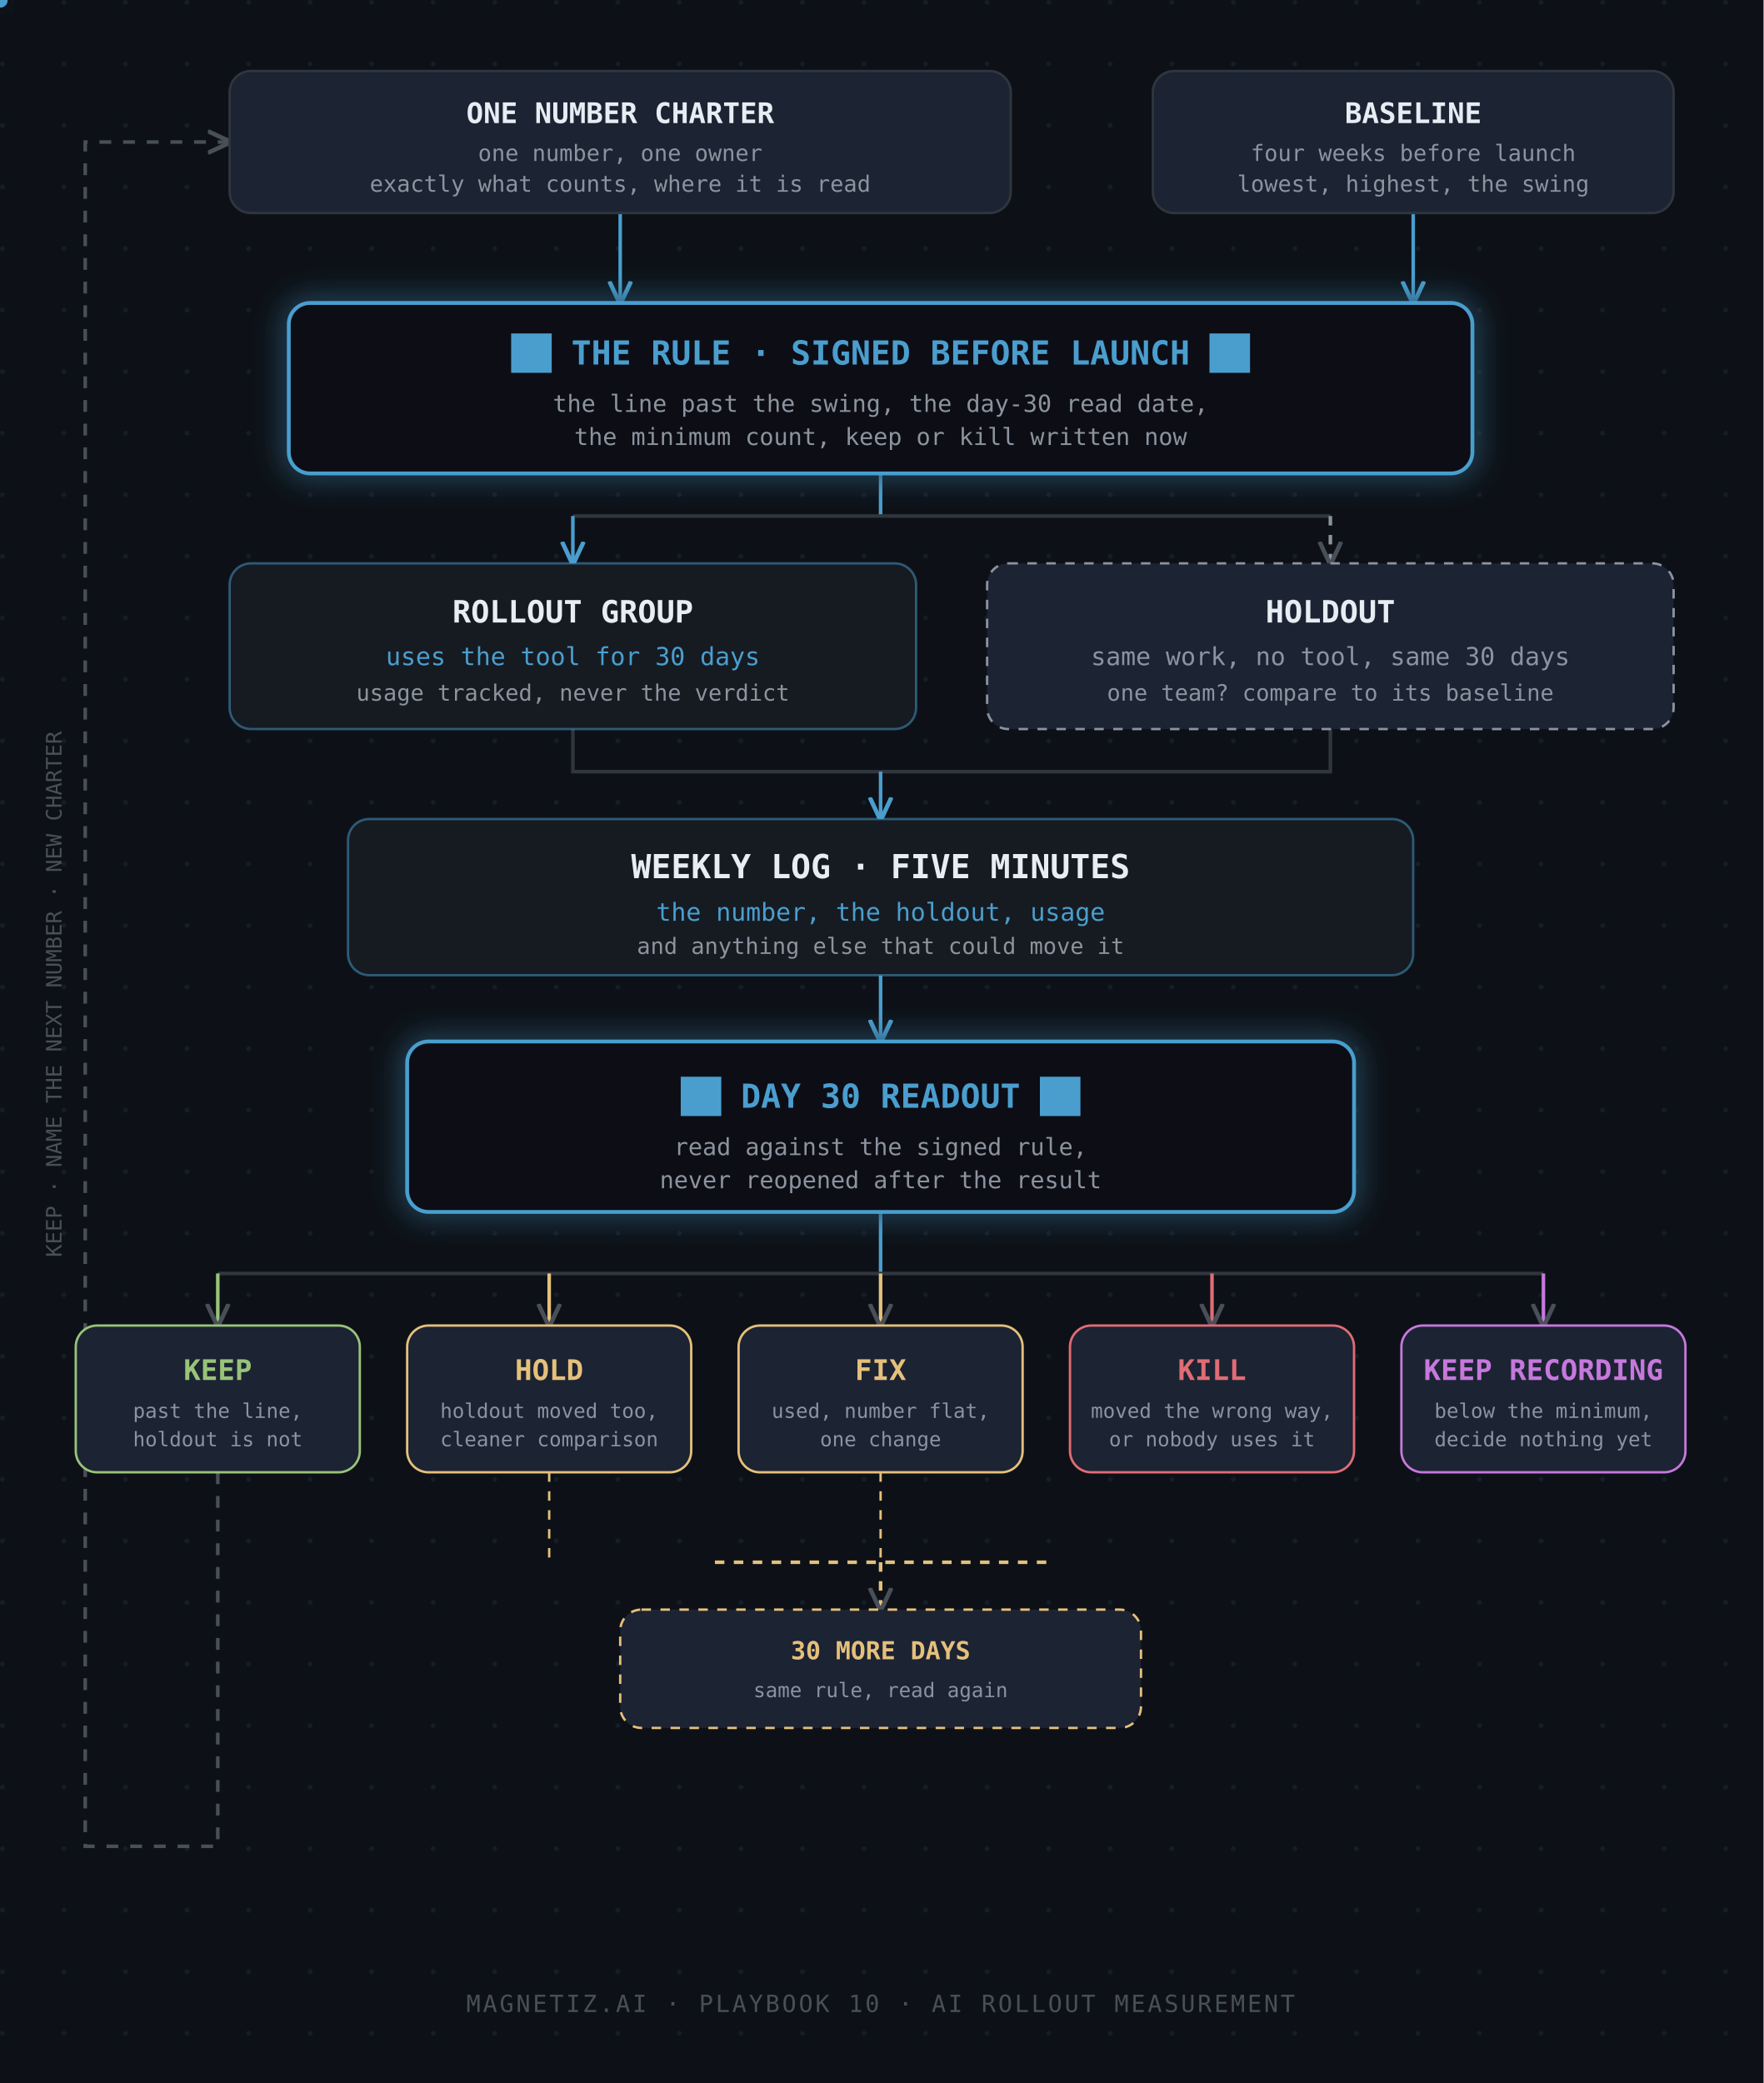
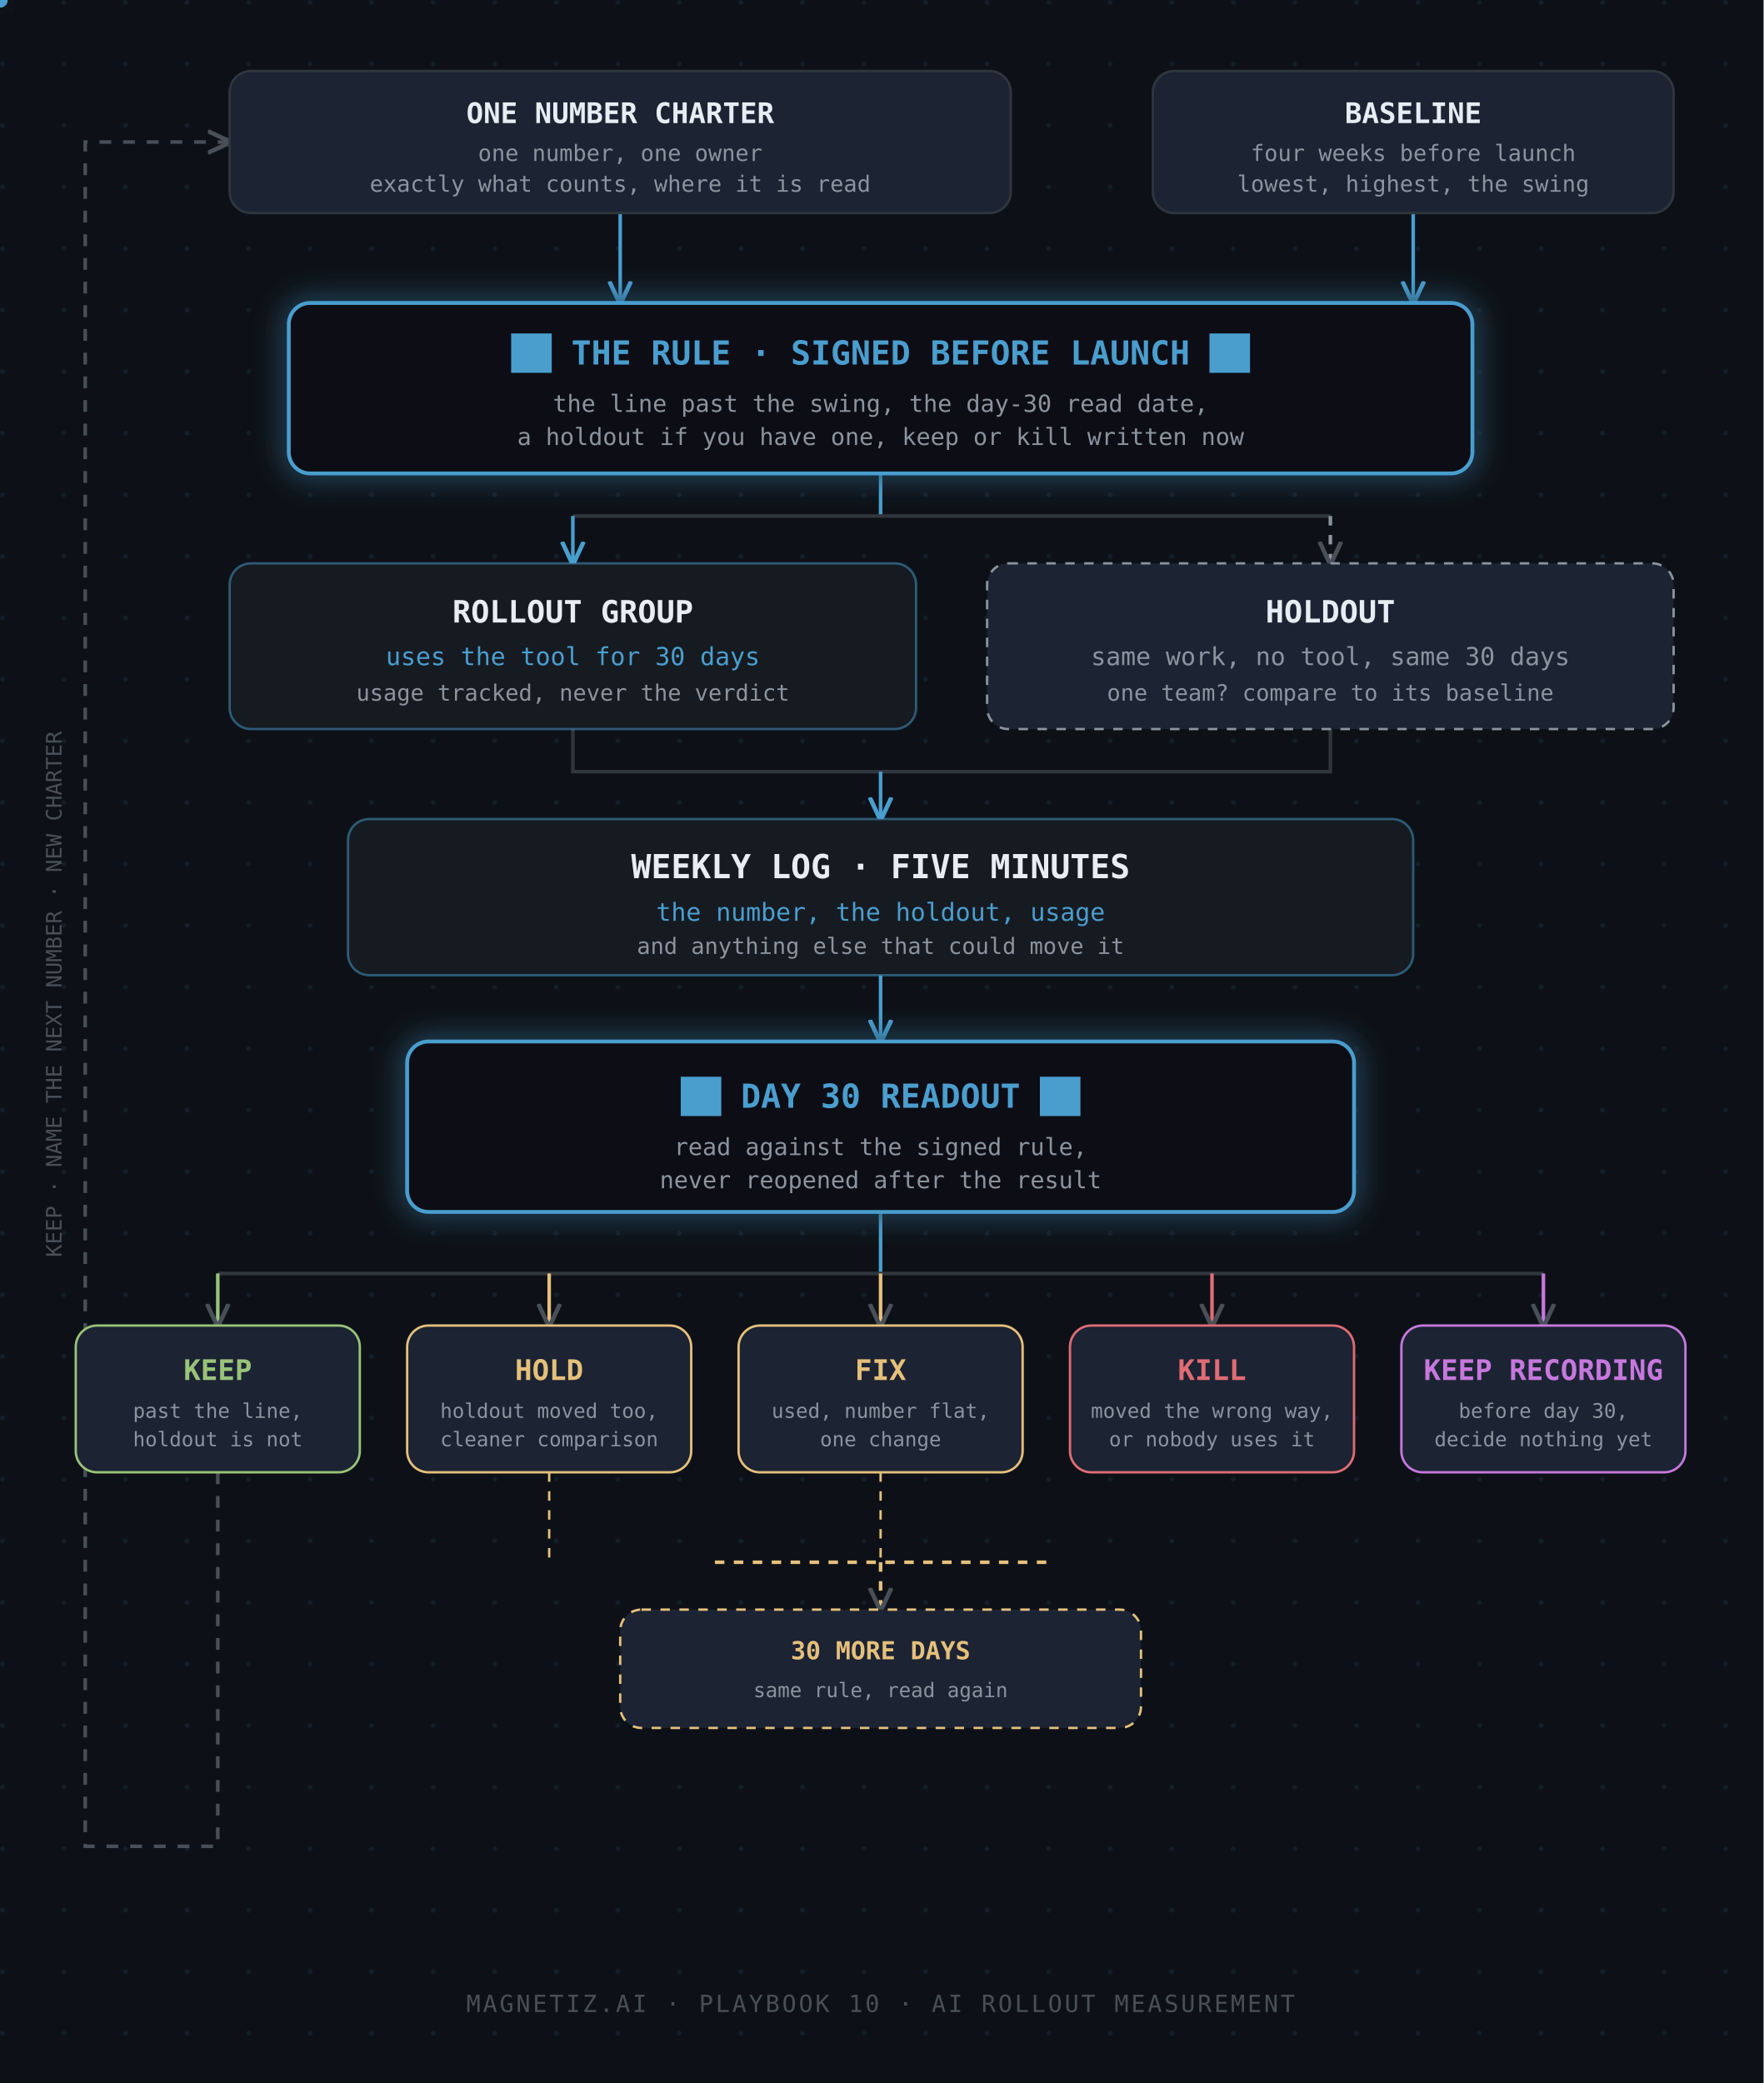
<svg xmlns="http://www.w3.org/2000/svg" viewBox="0 0 745 880" font-family="ui-monospace, SFMono-Regular, Menlo, 'JetBrains Mono', monospace" role="img" aria-label="The AI Rollout Measurement Playbook workflow diagram">
  <defs>
    <marker id="p-arr" viewBox="0 0 8 8" refX="7" refY="4" markerWidth="7" markerHeight="7" orient="auto-start-reverse">
      <path d="M0,0.5 L7.5,4 L0,7.5" fill="none" stroke="#4A9ECE" stroke-width="1.4" />
    </marker>
    <marker id="p-arrdim" viewBox="0 0 8 8" refX="7" refY="4" markerWidth="7" markerHeight="7" orient="auto-start-reverse">
      <path d="M0,0.5 L7.5,4 L0,7.5" fill="none" stroke="#484F58" stroke-width="1.4" />
    </marker>
    <filter id="p-glow" x="-40%" y="-40%" width="180%" height="180%">
      <feGaussianBlur stdDeviation="6" result="b" />
      <feMerge>
        <feMergeNode in="b" />
        <feMergeNode in="SourceGraphic" />
      </feMerge>
    </filter>
    <pattern id="p-dots" width="26" height="26" patternUnits="userSpaceOnUse">
      <circle cx="1" cy="1" r="1" fill="rgba(74,158,206,0.10)" />
    </pattern>
  </defs>
  <rect width="745" height="880" fill="#0d1117" />
  <rect width="745" height="880" fill="url(#p-dots)" />
  <g class="dx" stroke="#30363d" stroke-width="1.5" fill="none">
    <path d="M262,90 V128" marker-end="url(#p-arr)" stroke="#4A9ECE" />
    <path d="M597,90 V128" marker-end="url(#p-arr)" stroke="#4A9ECE" />
    <path d="M372,200 V218" stroke="#4A9ECE" />
    <path d="M242,218 H562" />
    <path d="M242,218 V238" marker-end="url(#p-arr)" stroke="#4A9ECE" />
    <path d="M562,218 V238" marker-end="url(#p-arrdim)" stroke="#8B949E" stroke-dasharray="4 4" />
    <path d="M242,308 V326 H562 V308" />
    <path d="M372,326 V346" marker-end="url(#p-arr)" stroke="#4A9ECE" />
    <path d="M372,412 V440" marker-end="url(#p-arr)" stroke="#4A9ECE" />
    <path d="M372,512 V538" stroke="#4A9ECE" />
    <path d="M92,538 H652" />
    <path d="M92,538 V560" marker-end="url(#p-arrdim)" stroke="#98C379" />
    <path d="M232,538 V560" marker-end="url(#p-arrdim)" stroke="#E5C07B" />
    <path d="M372,538 V560" marker-end="url(#p-arrdim)" stroke="#E5C07B" />
    <path d="M512,538 V560" marker-end="url(#p-arrdim)" stroke="#E06C75" />
    <path d="M652,538 V560" marker-end="url(#p-arrdim)" stroke="#C678DD" />
    <path d="M302,660 H442" stroke="#E5C07B" stroke-dasharray="4 4" />
    <path d="M372,660 V680" marker-end="url(#p-arrdim)" stroke="#E5C07B" stroke-dasharray="4 4" />
    <path id="n-loopback" d="M92,622 V780 H36 V60 H97" stroke="#484F58" stroke-dasharray="5 5" marker-end="url(#p-arrdim)" />
  </g>
  <circle class="dx" r="3.2" fill="#4A9ECE" filter="url(#p-glow)">
    <animateMotion dur="8s" repeatCount="indefinite" path="M262,90 V218 H242 V326 H372 V538 H92 V560" />
  </circle>
  <circle class="dx" r="3.2" fill="#4A9ECE" filter="url(#p-glow)">
    <animateMotion dur="4s" repeatCount="indefinite" path="M597,90 V128" />
  </circle>
  <g id="n-charter" class="dx">
    <rect x="97" y="30" width="330" height="60" rx="9" fill="#1c2333" stroke="#30363d" />
    <text class="dx" x="262" y="52" text-anchor="middle" fill="#E6EDF3" font-size="12" font-weight="600">ONE NUMBER CHARTER</text>
    <text class="dx" x="262" y="68" text-anchor="middle" fill="#8B949E" font-size="9.5">one number, one owner</text>
    <text class="dx" x="262" y="81" text-anchor="middle" fill="#8B949E" font-size="9.5">exactly what counts, where it is read</text>
  </g>
  <g id="n-baseline" class="dx">
    <rect x="487" y="30" width="220" height="60" rx="9" fill="#1c2333" stroke="#30363d" />
    <text class="dx" x="597" y="52" text-anchor="middle" fill="#E6EDF3" font-size="12" font-weight="600">BASELINE</text>
    <text class="dx" x="597" y="68" text-anchor="middle" fill="#8B949E" font-size="9.5">four weeks before launch</text>
    <text class="dx" x="597" y="81" text-anchor="middle" fill="#8B949E" font-size="9.5">lowest, highest, the swing</text>
  </g>
  <g id="n-rule" class="dx">
    <g filter="url(#p-glow)">
      <rect x="122" y="128" width="500" height="72" rx="9" fill="#0d1117" stroke="#4A9ECE" stroke-width="1.6" />
    </g>
    <text class="dx" x="372" y="154" text-anchor="middle" fill="#4A9ECE" font-size="14" font-weight="800">██ THE RULE · SIGNED BEFORE LAUNCH ██</text>
    <text class="dx" x="372" y="174" text-anchor="middle" fill="#8B949E" font-size="10">the line past the swing, the day-30 read date,</text>
-     <text class="dx" x="372" y="188" text-anchor="middle" fill="#8B949E" font-size="10">the minimum count, keep or kill written now</text>
+     <text class="dx" x="372" y="188" text-anchor="middle" fill="#8B949E" font-size="10">a holdout if you have one, keep or kill written now</text>
  </g>
  <g id="n-rollout" class="dx">
    <rect x="97" y="238" width="290" height="70" rx="9" fill="#161b22" stroke="#4A9ECE" stroke-opacity="0.5" />
    <text class="dx" x="242" y="263" text-anchor="middle" fill="#E6EDF3" font-size="13" font-weight="700">ROLLOUT GROUP</text>
    <text class="dx" x="242" y="281" text-anchor="middle" fill="#4A9ECE" font-size="10.5">uses the tool for 30 days</text>
    <text class="dx" x="242" y="296" text-anchor="middle" fill="#8B949E" font-size="9.5">usage tracked, never the verdict</text>
  </g>
  <g id="n-holdout" class="dx">
    <rect x="417" y="238" width="290" height="70" rx="9" fill="#1c2333" stroke="#8B949E" stroke-dasharray="4 4" />
    <text class="dx" x="562" y="263" text-anchor="middle" fill="#E6EDF3" font-size="13" font-weight="600">HOLDOUT</text>
    <text class="dx" x="562" y="281" text-anchor="middle" fill="#8B949E" font-size="10.5">same work, no tool, same 30 days</text>
    <text class="dx" x="562" y="296" text-anchor="middle" fill="#8B949E" font-size="9.5">one team? compare to its baseline</text>
  </g>
  <g id="n-log" class="dx">
    <rect x="147" y="346" width="450" height="66" rx="9" fill="#161b22" stroke="#4A9ECE" stroke-opacity="0.5" />
    <text class="dx" x="372" y="371" text-anchor="middle" fill="#E6EDF3" font-size="14" font-weight="700">WEEKLY LOG · FIVE MINUTES</text>
    <text class="dx" x="372" y="389" text-anchor="middle" fill="#4A9ECE" font-size="10.5">the number, the holdout, usage</text>
    <text class="dx" x="372" y="403" text-anchor="middle" fill="#8B949E" font-size="9.5">and anything else that could move it</text>
  </g>
  <g id="n-read" class="dx">
    <g filter="url(#p-glow)">
      <rect x="172" y="440" width="400" height="72" rx="9" fill="#0d1117" stroke="#4A9ECE" stroke-width="1.6" />
    </g>
    <text class="dx" x="372" y="468" text-anchor="middle" fill="#4A9ECE" font-size="14" font-weight="800">██ DAY 30 READOUT ██</text>
    <text class="dx" x="372" y="488" text-anchor="middle" fill="#8B949E" font-size="10">read against the signed rule,</text>
    <text class="dx" x="372" y="502" text-anchor="middle" fill="#8B949E" font-size="10">never reopened after the result</text>
  </g>
  <g id="n-keep" class="dx">
    <rect x="32" y="560" width="120" height="62" rx="9" fill="#1c2333" stroke="#98C379" />
    <text class="dx" x="92" y="583" text-anchor="middle" fill="#98C379" font-size="12" font-weight="700">KEEP</text>
    <text class="dx" x="92" y="599" text-anchor="middle" fill="#8B949E" font-size="8.5">past the line,</text>
    <text class="dx" x="92" y="611" text-anchor="middle" fill="#8B949E" font-size="8.5">holdout is not</text>
  </g>
  <g id="n-hold" class="dx">
    <rect x="172" y="560" width="120" height="62" rx="9" fill="#1c2333" stroke="#E5C07B" />
    <text class="dx" x="232" y="583" text-anchor="middle" fill="#E5C07B" font-size="12" font-weight="700">HOLD</text>
    <text class="dx" x="232" y="599" text-anchor="middle" fill="#8B949E" font-size="8.5">holdout moved too,</text>
    <text class="dx" x="232" y="611" text-anchor="middle" fill="#8B949E" font-size="8.5">cleaner comparison</text>
  </g>
  <g id="n-fix" class="dx">
    <rect x="312" y="560" width="120" height="62" rx="9" fill="#1c2333" stroke="#E5C07B" />
    <text class="dx" x="372" y="583" text-anchor="middle" fill="#E5C07B" font-size="12" font-weight="700">FIX</text>
    <text class="dx" x="372" y="599" text-anchor="middle" fill="#8B949E" font-size="8.5">used, number flat,</text>
    <text class="dx" x="372" y="611" text-anchor="middle" fill="#8B949E" font-size="8.5">one change</text>
  </g>
  <g id="n-kill" class="dx">
    <rect x="452" y="560" width="120" height="62" rx="9" fill="#1c2333" stroke="#E06C75" />
    <text class="dx" x="512" y="583" text-anchor="middle" fill="#E06C75" font-size="12" font-weight="700">KILL</text>
    <text class="dx" x="512" y="599" text-anchor="middle" fill="#8B949E" font-size="8.5">moved the wrong way,</text>
    <text class="dx" x="512" y="611" text-anchor="middle" fill="#8B949E" font-size="8.5">or nobody uses it</text>
  </g>
  <g id="n-record" class="dx">
    <rect x="592" y="560" width="120" height="62" rx="9" fill="#1c2333" stroke="#C678DD" />
    <text class="dx" x="652" y="583" text-anchor="middle" fill="#C678DD" font-size="12" font-weight="700">KEEP RECORDING</text>
-     <text class="dx" x="652" y="599" text-anchor="middle" fill="#8B949E" font-size="8.5">below the minimum,</text>
+     <text class="dx" x="652" y="599" text-anchor="middle" fill="#8B949E" font-size="8.5">before day 30,</text>
    <text class="dx" x="652" y="611" text-anchor="middle" fill="#8B949E" font-size="8.5">decide nothing yet</text>
  </g>
  <g class="dx">
    <path d="M232,622 V660" stroke="#E5C07B" stroke-dasharray="4 4" fill="none" />
    <path d="M372,622 V660" stroke="#E5C07B" stroke-dasharray="4 4" fill="none" />
  </g>
  <g id="n-again" class="dx">
    <rect x="262" y="680" width="220" height="50" rx="9" fill="#1c2333" stroke="#E5C07B" stroke-dasharray="4 4" />
    <text class="dx" x="372" y="701" text-anchor="middle" fill="#E5C07B" font-size="10.5" font-weight="700">30 MORE DAYS</text>
    <text class="dx" x="372" y="717" text-anchor="middle" fill="#8B949E" font-size="8.5">same rule, read again</text>
  </g>
  <text class="dx" x="26" y="420" text-anchor="middle" fill="#484F58" font-size="9" transform="rotate(-90 26 420)">KEEP · NAME THE NEXT NUMBER · NEW CHARTER</text>
  <text class="dx" x="372" y="850" text-anchor="middle" fill="#484F58" font-size="10" letter-spacing="1">MAGNETIZ.AI · PLAYBOOK 10 · AI ROLLOUT MEASUREMENT</text>
</svg>
